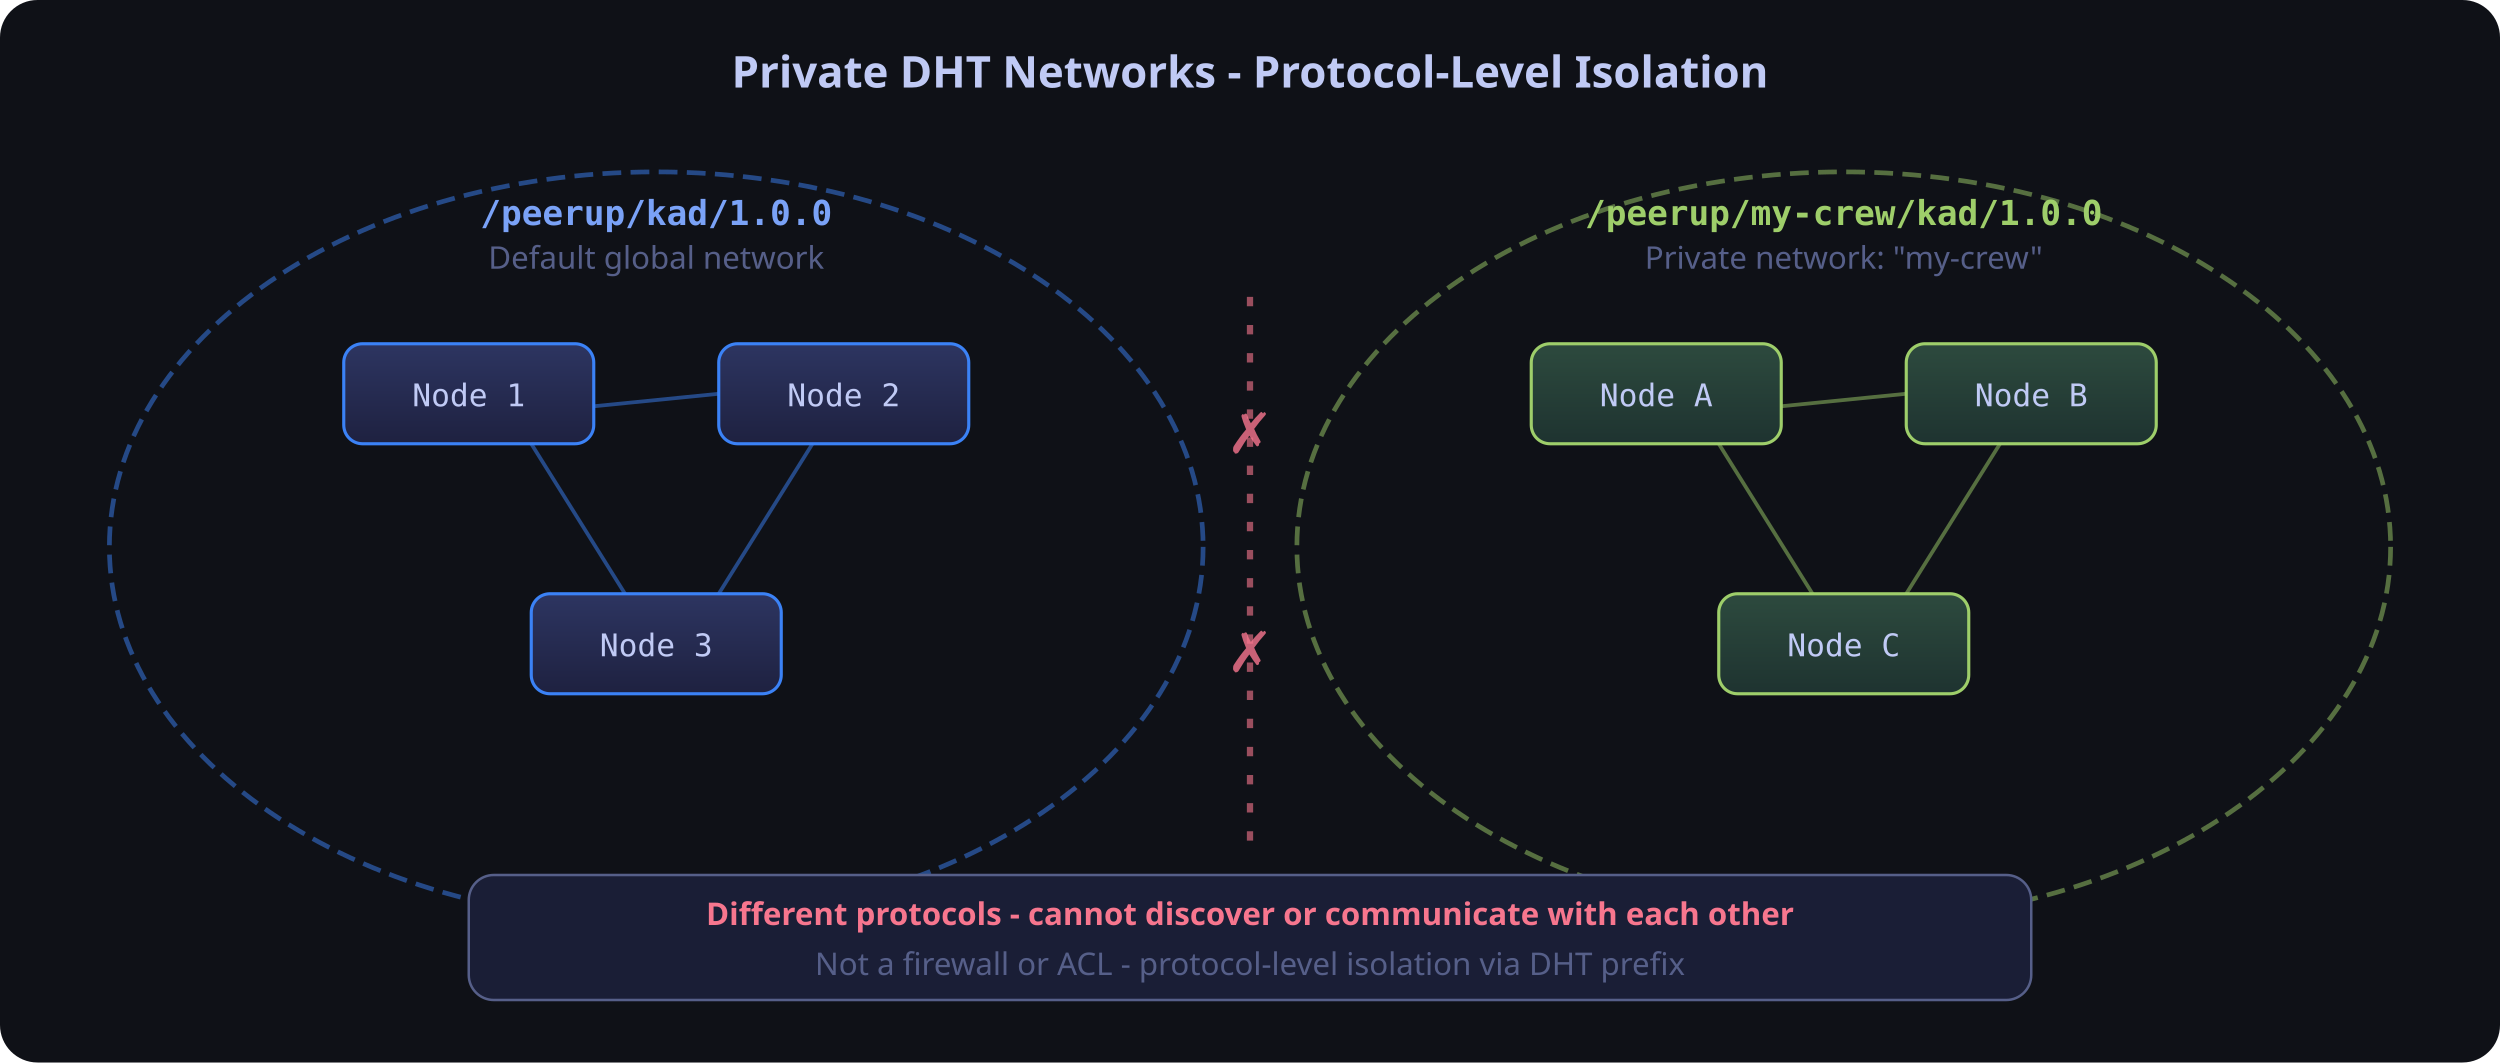
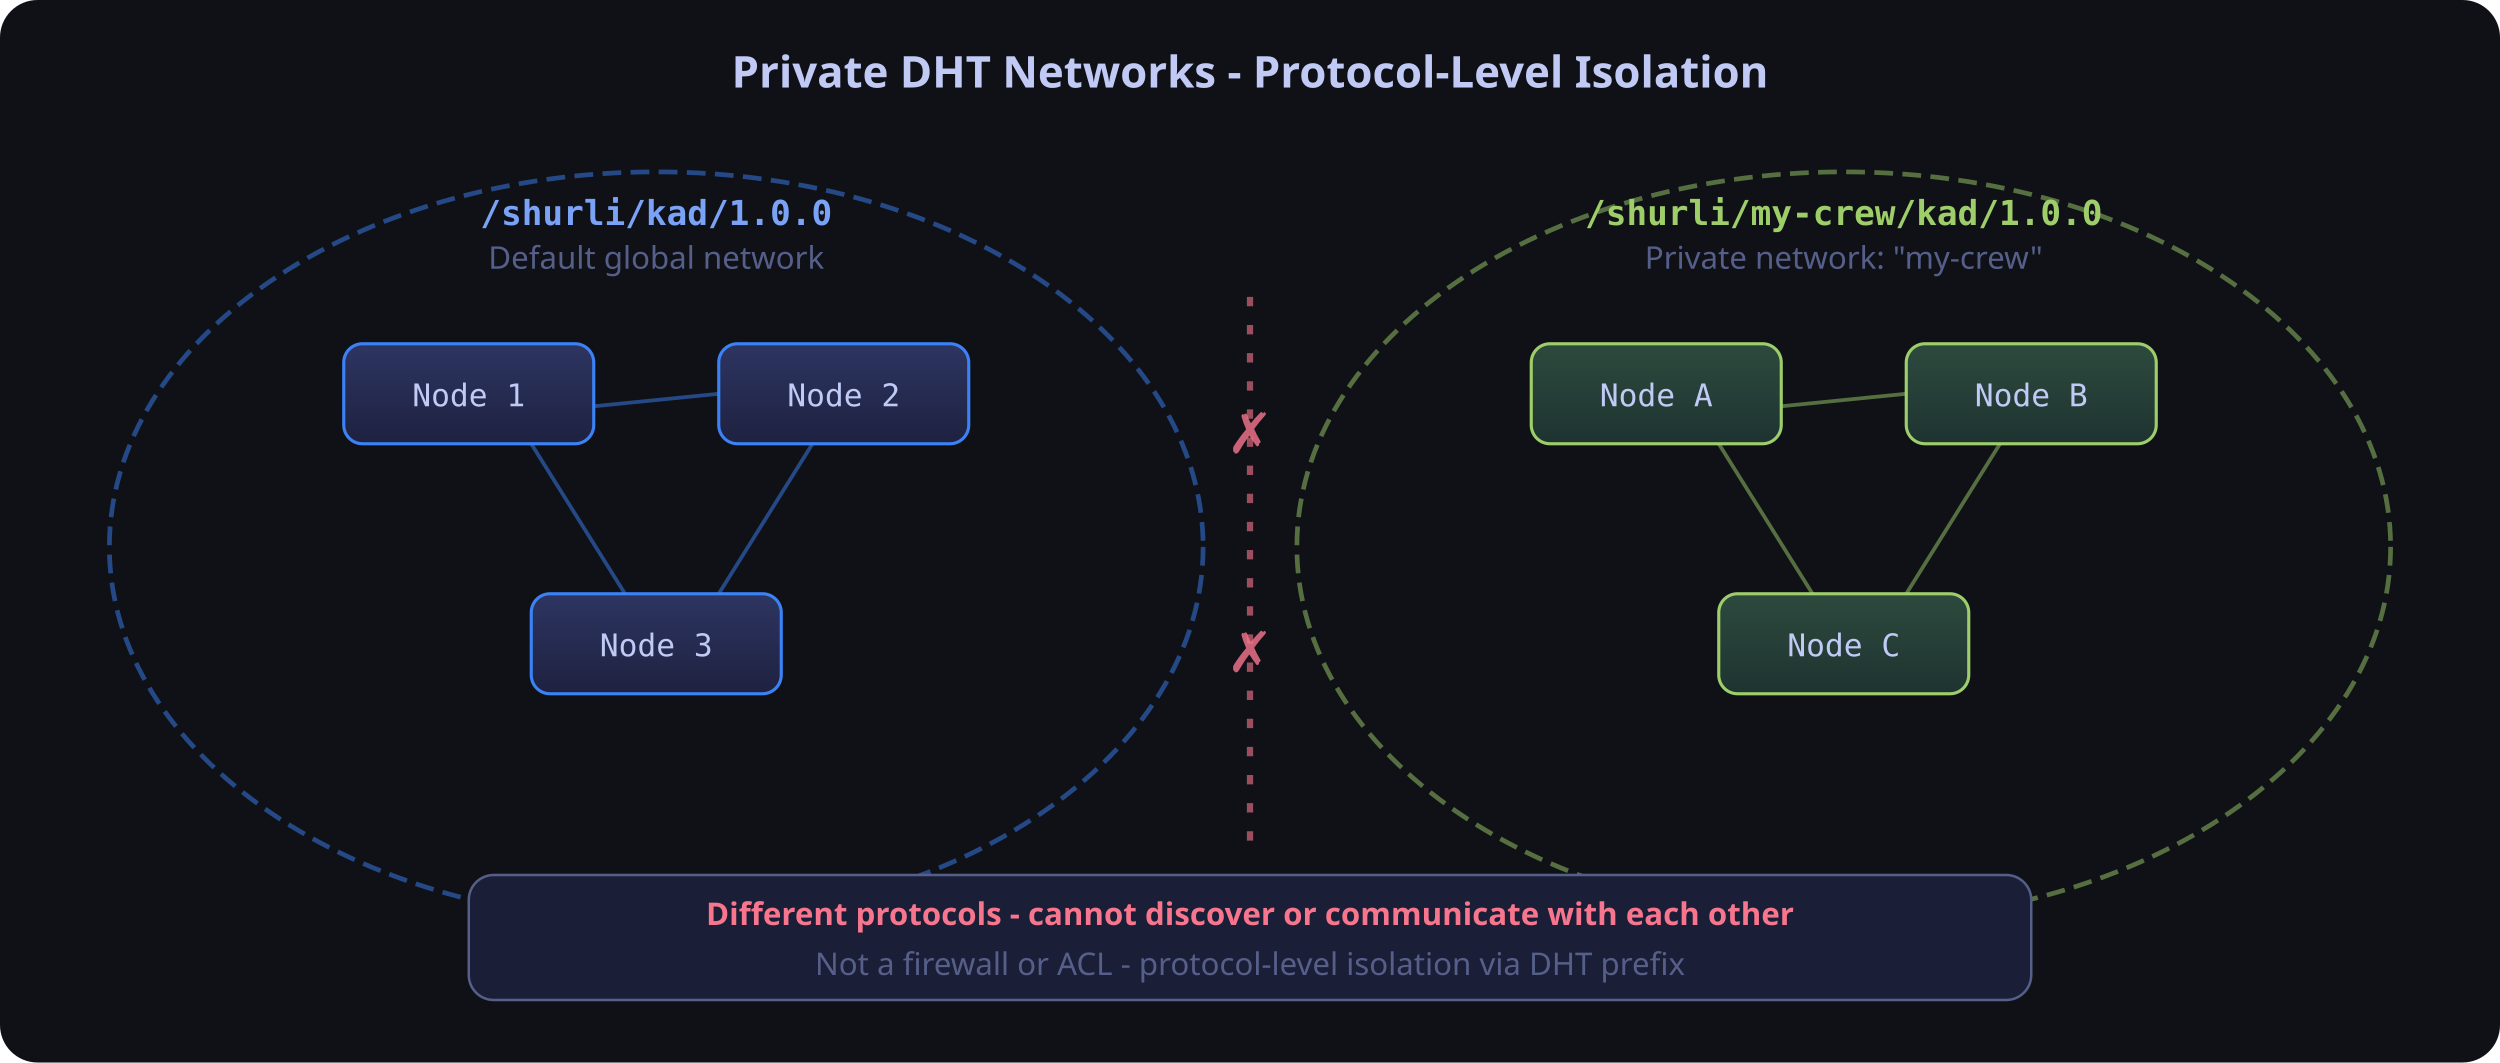
<svg xmlns="http://www.w3.org/2000/svg" viewBox="0 0 800 340" width="800" height="340">
  <defs>
    <linearGradient id="nodeBlue" x1="0%" y1="0%" x2="0%" y2="100%">
      <stop offset="0%" style="stop-color:#2d3561;stop-opacity:1" />
      <stop offset="100%" style="stop-color:#1e2140;stop-opacity:1" />
    </linearGradient>
    <linearGradient id="nodeGreen" x1="0%" y1="0%" x2="0%" y2="100%">
      <stop offset="0%" style="stop-color:#2d4a3e;stop-opacity:1" />
      <stop offset="100%" style="stop-color:#1e3330;stop-opacity:1" />
    </linearGradient>
    <filter id="glow">
      <feGaussianBlur stdDeviation="2" result="coloredBlur" />
      <feMerge>
        <feMergeNode in="coloredBlur" />
        <feMergeNode in="SourceGraphic" />
      </feMerge>
    </filter>
  </defs>
  <rect width="800" height="340" rx="12" fill="#0f1117" />
  <text x="400" y="28" font-family="system-ui, sans-serif" font-size="14" fill="#c0caf5" text-anchor="middle" font-weight="600">Private DHT Networks - Protocol-Level Isolation</text>
  <ellipse cx="210" cy="175" rx="175" ry="120" fill="none" stroke="#3b82f6" stroke-width="1.5" stroke-dasharray="6,3" opacity="0.5" />
-   <text x="210" y="72" font-family="SF Mono, monospace" font-size="11" fill="#7aa2f7" text-anchor="middle" font-weight="600">/peerup/kad/1.0.0</text>
+   <text x="210" y="72" font-family="SF Mono, monospace" font-size="11" fill="#7aa2f7" text-anchor="middle" font-weight="600">/shurli/kad/1.0.0</text>
  <text x="210" y="86" font-family="system-ui, sans-serif" font-size="10" fill="#565f89" text-anchor="middle">Default global network</text>
  <rect x="110" y="110" width="80" height="32" rx="6" fill="url(#nodeBlue)" stroke="#3b82f6" stroke-width="1" />
  <text x="150" y="130" font-family="SF Mono, monospace" font-size="10" fill="#c0caf5" text-anchor="middle">Node 1</text>
  <rect x="230" y="110" width="80" height="32" rx="6" fill="url(#nodeBlue)" stroke="#3b82f6" stroke-width="1" />
  <text x="270" y="130" font-family="SF Mono, monospace" font-size="10" fill="#c0caf5" text-anchor="middle">Node 2</text>
  <rect x="170" y="190" width="80" height="32" rx="6" fill="url(#nodeBlue)" stroke="#3b82f6" stroke-width="1" />
  <text x="210" y="210" font-family="SF Mono, monospace" font-size="10" fill="#c0caf5" text-anchor="middle">Node 3</text>
  <line x1="190" y1="130" x2="230" y2="126" stroke="#3b82f6" stroke-width="1.2" opacity="0.5" />
  <line x1="170" y1="142" x2="200" y2="190" stroke="#3b82f6" stroke-width="1.2" opacity="0.5" />
  <line x1="260" y1="142" x2="230" y2="190" stroke="#3b82f6" stroke-width="1.2" opacity="0.5" />
  <ellipse cx="590" cy="175" rx="175" ry="120" fill="none" stroke="#9ece6a" stroke-width="1.5" stroke-dasharray="6,3" opacity="0.5" />
-   <text x="590" y="72" font-family="SF Mono, monospace" font-size="11" fill="#9ece6a" text-anchor="middle" font-weight="600">/peerup/my-crew/kad/1.0.0</text>
+   <text x="590" y="72" font-family="SF Mono, monospace" font-size="11" fill="#9ece6a" text-anchor="middle" font-weight="600">/shurli/my-crew/kad/1.0.0</text>
  <text x="590" y="86" font-family="system-ui, sans-serif" font-size="10" fill="#565f89" text-anchor="middle">Private network: "my-crew"</text>
  <rect x="490" y="110" width="80" height="32" rx="6" fill="url(#nodeGreen)" stroke="#9ece6a" stroke-width="1" />
  <text x="530" y="130" font-family="SF Mono, monospace" font-size="10" fill="#c0caf5" text-anchor="middle">Node A</text>
  <rect x="610" y="110" width="80" height="32" rx="6" fill="url(#nodeGreen)" stroke="#9ece6a" stroke-width="1" />
  <text x="650" y="130" font-family="SF Mono, monospace" font-size="10" fill="#c0caf5" text-anchor="middle">Node B</text>
  <rect x="550" y="190" width="80" height="32" rx="6" fill="url(#nodeGreen)" stroke="#9ece6a" stroke-width="1" />
  <text x="590" y="210" font-family="SF Mono, monospace" font-size="10" fill="#c0caf5" text-anchor="middle">Node C</text>
  <line x1="570" y1="130" x2="610" y2="126" stroke="#9ece6a" stroke-width="1.2" opacity="0.5" />
  <line x1="550" y1="142" x2="580" y2="190" stroke="#9ece6a" stroke-width="1.2" opacity="0.5" />
  <line x1="640" y1="142" x2="610" y2="190" stroke="#9ece6a" stroke-width="1.2" opacity="0.5" />
  <line x1="400" y1="95" x2="400" y2="270" stroke="#f7768e" stroke-width="2" stroke-dasharray="3,6" opacity="0.6" />
  <text x="400" y="145" font-family="system-ui, sans-serif" font-size="18" fill="#f7768e" text-anchor="middle" opacity="0.8">✗</text>
  <text x="400" y="215" font-family="system-ui, sans-serif" font-size="18" fill="#f7768e" text-anchor="middle" opacity="0.8">✗</text>
  <rect x="150" y="280" width="500" height="40" rx="8" fill="#1a1e36" stroke="#565f89" stroke-width="0.8" />
  <text x="400" y="296" font-family="system-ui, sans-serif" font-size="10" fill="#f7768e" text-anchor="middle" font-weight="600">Different protocols - cannot discover or communicate with each other</text>
  <text x="400" y="312" font-family="system-ui, sans-serif" font-size="10" fill="#565f89" text-anchor="middle">Not a firewall or ACL - protocol-level isolation via DHT prefix</text>
</svg>
